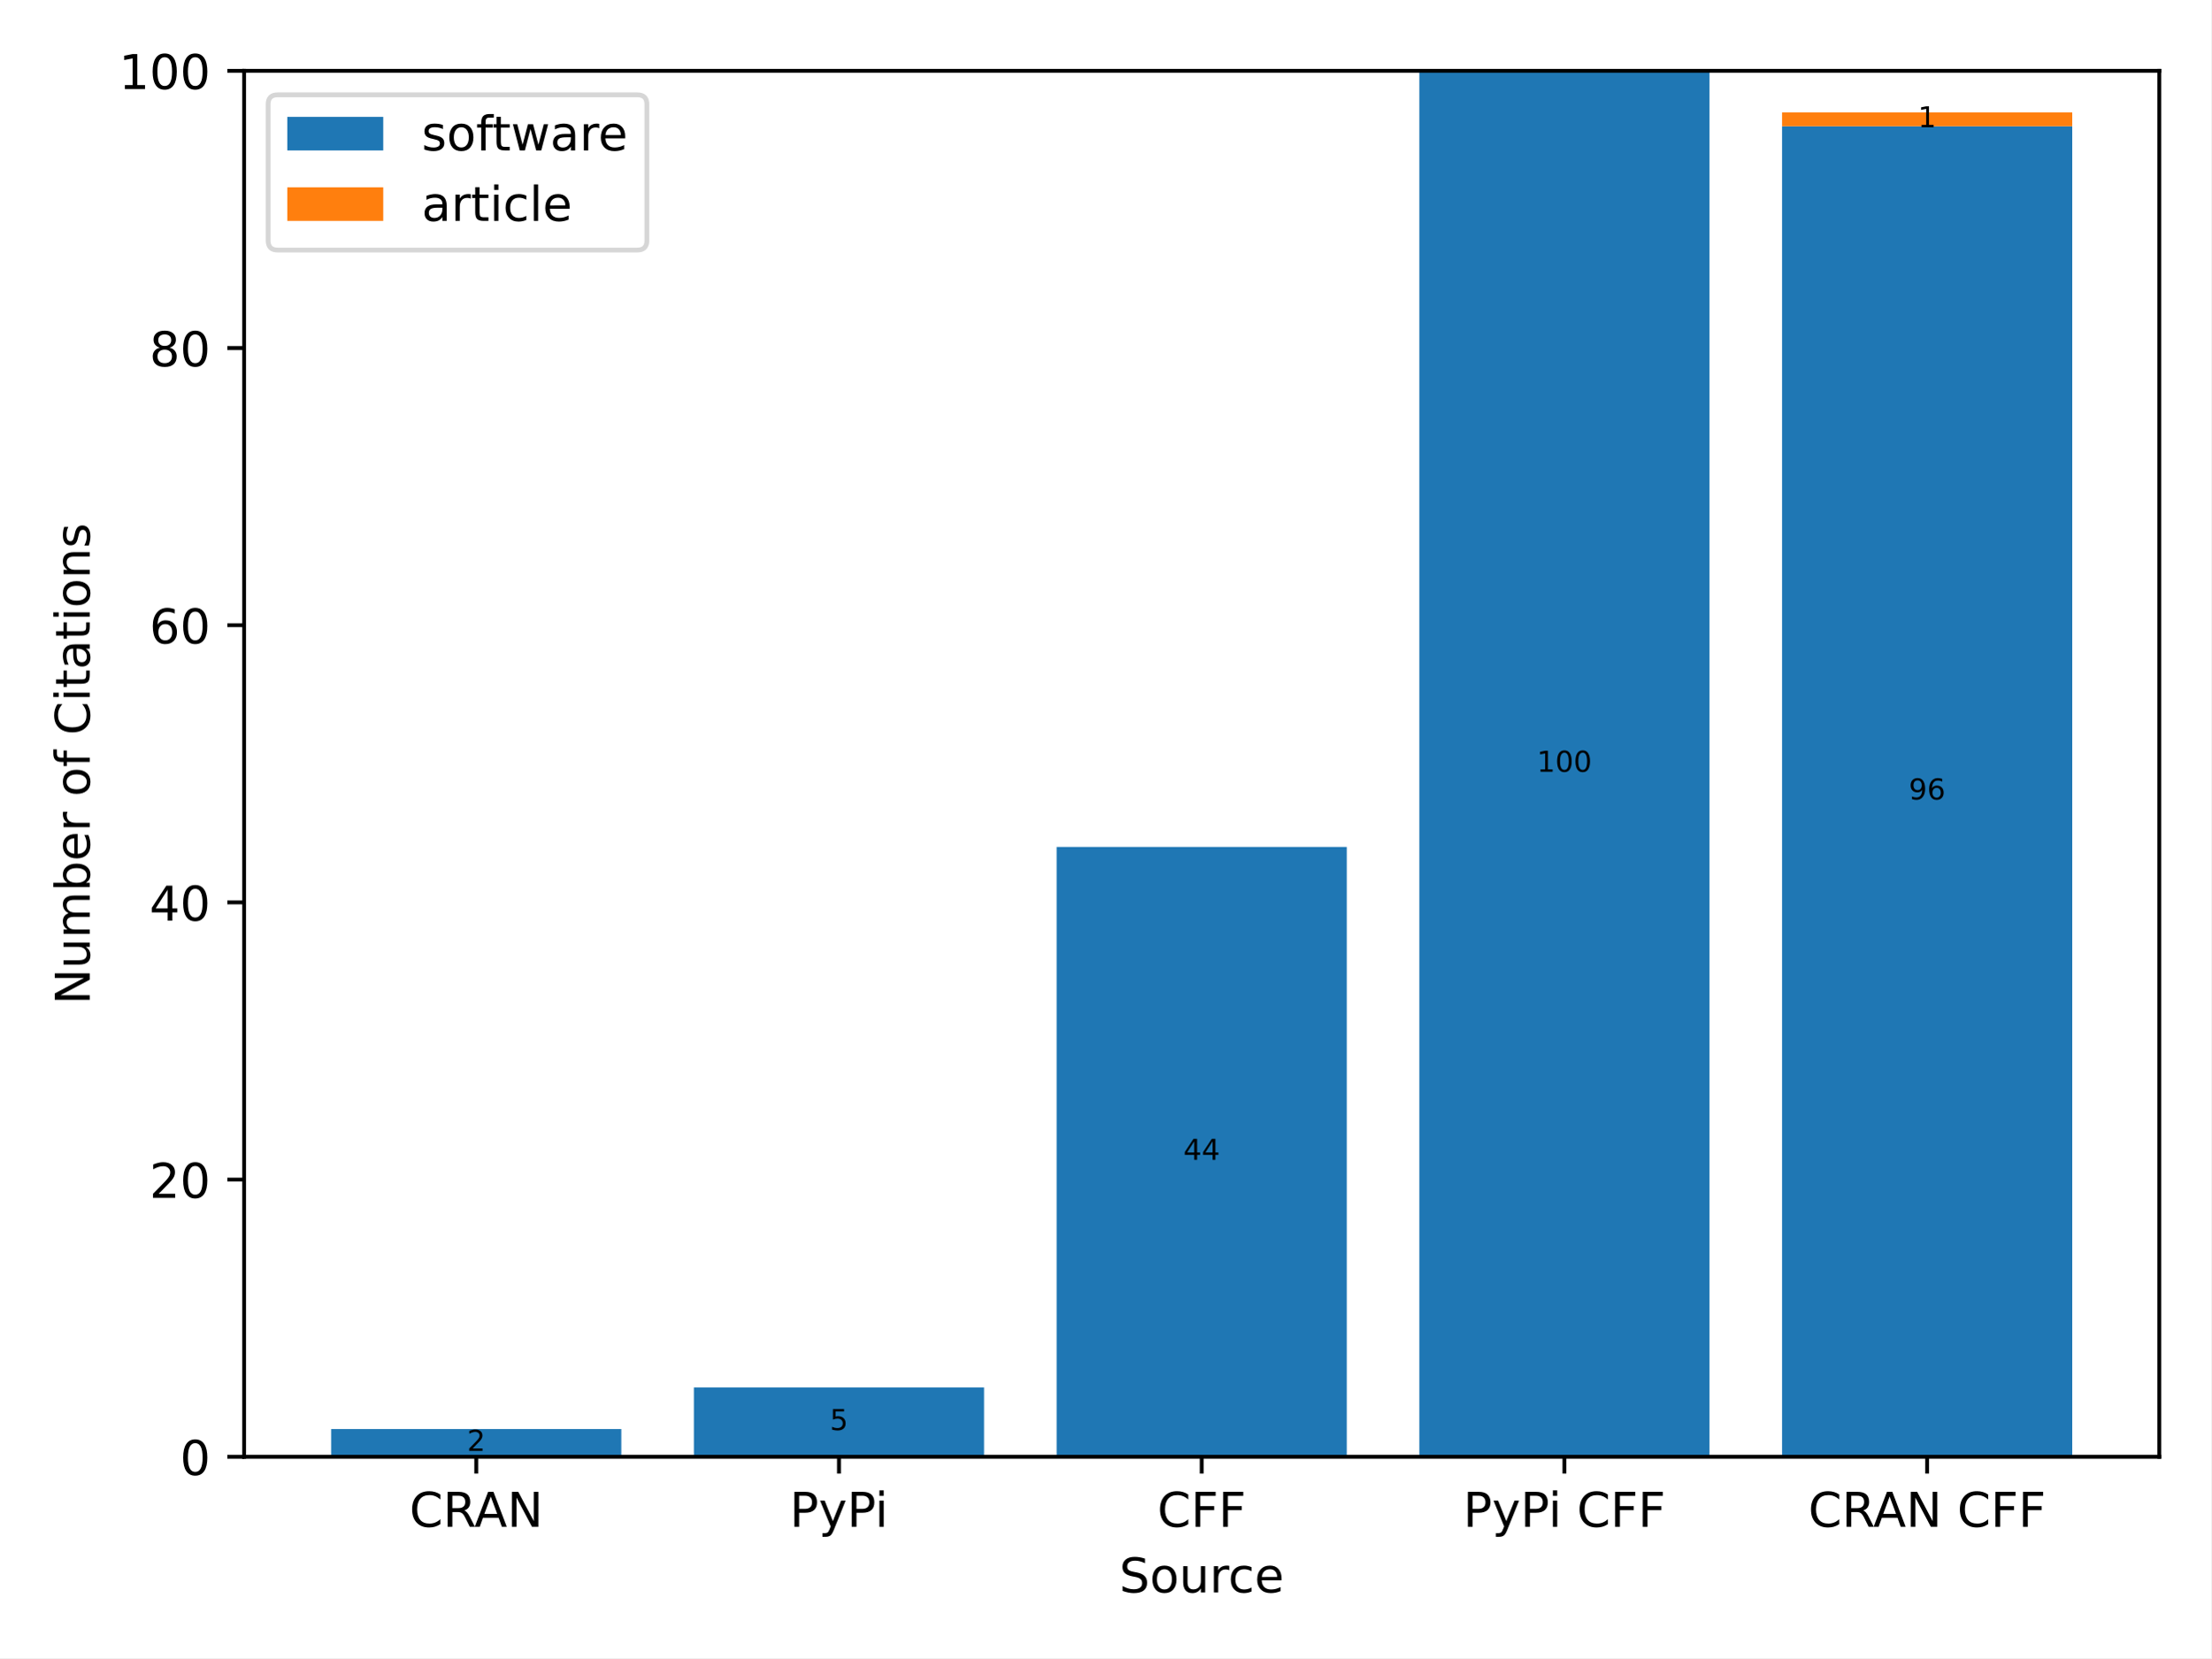
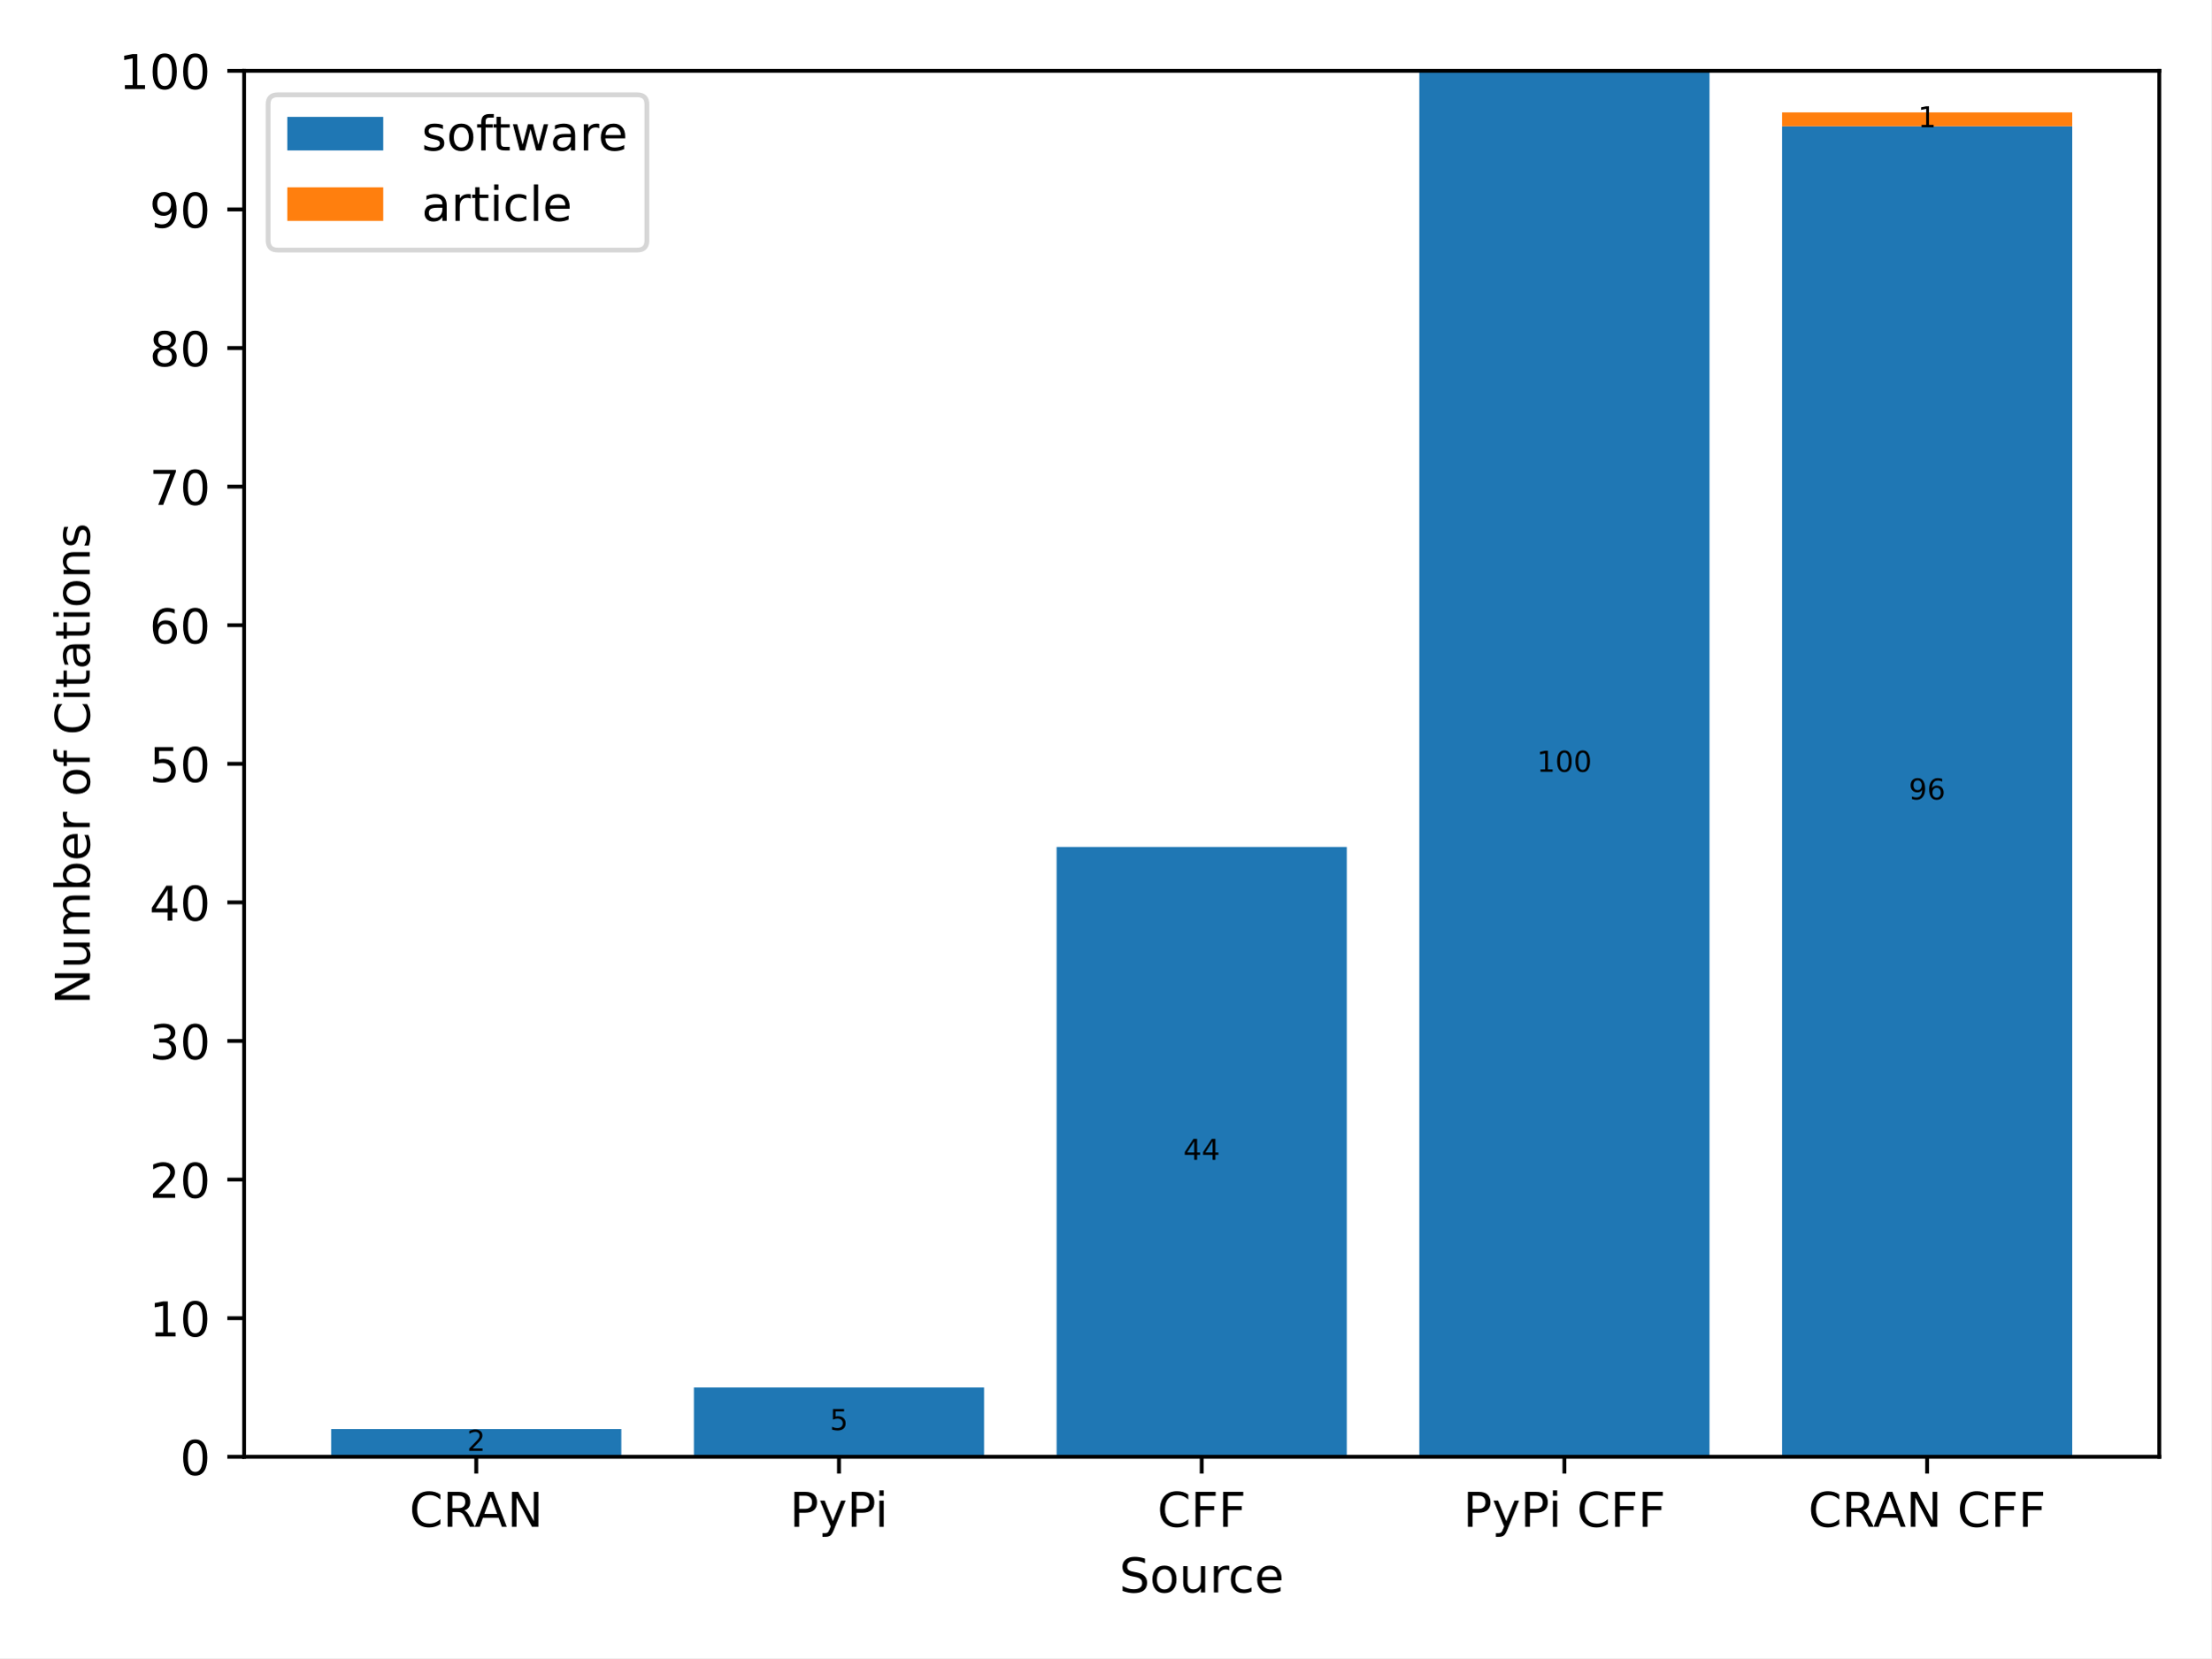
<svg xmlns="http://www.w3.org/2000/svg" xmlns:xlink="http://www.w3.org/1999/xlink" width="460.8pt" height="345.6pt" viewBox="0 0 460.8 345.6" version="1.1">
  <defs>
    <style type="text/css">*{stroke-linejoin: round; stroke-linecap: butt}</style>
  </defs>
  <g id="figure_1">
    <g id="patch_1">
      <path d="M 0 345.6  L 460.8 345.6  L 460.8 0  L 0 0  z " style="fill: #ffffff" />
    </g>
    <g id="axes_1">
      <g id="patch_2">
        <path d="M 50.87 303.64  L 450 303.64  L 450 14.76  L 50.87 14.76  z " style="fill: #ffffff" />
      </g>
      <g id="patch_3">
-         <path d="M 69.012 303.64  L 129.487 303.64  L 129.487 297.862  L 69.012 297.862  z " clip-path="url(#p0b1c6c5212)" style="fill: #1f77b4" />
+         <path d="M 69.012 303.64  L 129.487 303.64  L 129.487 297.862  L 69.012 297.862  z " clip-path="url(#p382e2abc58)" style="fill: #1f77b4" />
      </g>
      <g id="patch_4">
-         <path d="M 144.605 303.64  L 205.079 303.64  L 205.079 289.196  L 144.605 289.196  z " clip-path="url(#p0b1c6c5212)" style="fill: #1f77b4" />
+         <path d="M 144.605 303.64  L 205.079 303.64  L 205.079 289.196  L 144.605 289.196  z " clip-path="url(#p382e2abc58)" style="fill: #1f77b4" />
      </g>
      <g id="patch_5">
-         <path d="M 220.198 303.64  L 280.672 303.64  L 280.672 176.533  L 220.198 176.533  z " clip-path="url(#p0b1c6c5212)" style="fill: #1f77b4" />
+         <path d="M 220.198 303.64  L 280.672 303.64  L 280.672 176.533  L 220.198 176.533  z " clip-path="url(#p382e2abc58)" style="fill: #1f77b4" />
      </g>
      <g id="patch_6">
-         <path d="M 295.791 303.64  L 356.265 303.64  L 356.265 14.76  L 295.791 14.76  z " clip-path="url(#p0b1c6c5212)" style="fill: #1f77b4" />
+         <path d="M 295.791 303.64  L 356.265 303.64  L 356.265 14.76  L 295.791 14.76  z " clip-path="url(#p382e2abc58)" style="fill: #1f77b4" />
      </g>
      <g id="patch_7">
-         <path d="M 371.383 303.64  L 431.858 303.64  L 431.858 26.315  L 371.383 26.315  z " clip-path="url(#p0b1c6c5212)" style="fill: #1f77b4" />
+         <path d="M 371.383 303.64  L 431.858 303.64  L 431.858 26.315  L 371.383 26.315  z " clip-path="url(#p382e2abc58)" style="fill: #1f77b4" />
      </g>
      <g id="patch_8">
-         <path d="M 69.012 297.862  L 129.487 297.862  L 129.487 297.862  L 69.012 297.862  z " clip-path="url(#p0b1c6c5212)" style="fill: #ff7f0e" />
+         <path d="M 69.012 297.862  L 129.487 297.862  L 129.487 297.862  L 69.012 297.862  z " clip-path="url(#p382e2abc58)" style="fill: #ff7f0e" />
      </g>
      <g id="patch_9">
-         <path d="M 144.605 289.196  L 205.079 289.196  L 205.079 289.196  L 144.605 289.196  z " clip-path="url(#p0b1c6c5212)" style="fill: #ff7f0e" />
+         <path d="M 144.605 289.196  L 205.079 289.196  L 205.079 289.196  L 144.605 289.196  z " clip-path="url(#p382e2abc58)" style="fill: #ff7f0e" />
      </g>
      <g id="patch_10">
-         <path d="M 220.198 176.533  L 280.672 176.533  L 280.672 176.533  L 220.198 176.533  z " clip-path="url(#p0b1c6c5212)" style="fill: #ff7f0e" />
+         <path d="M 220.198 176.533  L 280.672 176.533  L 280.672 176.533  L 220.198 176.533  z " clip-path="url(#p382e2abc58)" style="fill: #ff7f0e" />
      </g>
      <g id="patch_11">
-         <path d="M 295.791 14.76  L 356.265 14.76  L 356.265 14.76  L 295.791 14.76  z " clip-path="url(#p0b1c6c5212)" style="fill: #ff7f0e" />
+         <path d="M 295.791 14.76  L 356.265 14.76  L 356.265 14.76  L 295.791 14.76  z " clip-path="url(#p382e2abc58)" style="fill: #ff7f0e" />
      </g>
      <g id="patch_12">
-         <path d="M 371.383 26.315  L 431.858 26.315  L 431.858 23.426  L 371.383 23.426  z " clip-path="url(#p0b1c6c5212)" style="fill: #ff7f0e" />
+         <path d="M 371.383 26.315  L 431.858 26.315  L 431.858 23.426  L 371.383 23.426  z " clip-path="url(#p382e2abc58)" style="fill: #ff7f0e" />
      </g>
      <g id="matplotlib.axis_1">
        <g id="xtick_1">
          <g id="line2d_1">
            <defs>
-               <path id="m67d005f110" d="M 0 0  L 0 3.5  " style="stroke: #000000; stroke-width: 0.8" />
-             </defs>
-             <g>
-               <use xlink:href="#m67d005f110" x="99.249" y="303.64" style="stroke: #000000; stroke-width: 0.8" />
+               <path id="md06aafa3ce" d="M 0 0  L 0 3.5  " style="stroke: #000000; stroke-width: 0.8" />
+             </defs>
+             <g>
+               <use xlink:href="#md06aafa3ce" x="99.249" y="303.64" style="stroke: #000000; stroke-width: 0.8" />
            </g>
          </g>
          <g id="text_1">
            <g transform="translate(85.32283 318.2384) scale(0.1 -0.1)">
              <defs>
                <path id="DejaVuSans-43" d="M 4122 4306  L 4122 3641  Q 3803 3938 3442 4084  Q 3081 4231 2675 4231  Q 1875 4231 1450 3742  Q 1025 3253 1025 2328  Q 1025 1406 1450 917  Q 1875 428 2675 428  Q 3081 428 3442 575  Q 3803 722 4122 1019  L 4122 359  Q 3791 134 3420 21  Q 3050 -91 2638 -91  Q 1578 -91 968 557  Q 359 1206 359 2328  Q 359 3453 968 4101  Q 1578 4750 2638 4750  Q 3056 4750 3426 4639  Q 3797 4528 4122 4306  z " transform="scale(0.015625)" />
                <path id="DejaVuSans-52" d="M 2841 2188  Q 3044 2119 3236 1894  Q 3428 1669 3622 1275  L 4263 0  L 3584 0  L 2988 1197  Q 2756 1666 2539 1819  Q 2322 1972 1947 1972  L 1259 1972  L 1259 0  L 628 0  L 628 4666  L 2053 4666  Q 2853 4666 3247 4331  Q 3641 3997 3641 3322  Q 3641 2881 3436 2590  Q 3231 2300 2841 2188  z M 1259 4147  L 1259 2491  L 2053 2491  Q 2509 2491 2742 2702  Q 2975 2913 2975 3322  Q 2975 3731 2742 3939  Q 2509 4147 2053 4147  L 1259 4147  z " transform="scale(0.015625)" />
                <path id="DejaVuSans-41" d="M 2188 4044  L 1331 1722  L 3047 1722  L 2188 4044  z M 1831 4666  L 2547 4666  L 4325 0  L 3669 0  L 3244 1197  L 1141 1197  L 716 0  L 50 0  L 1831 4666  z " transform="scale(0.015625)" />
                <path id="DejaVuSans-4e" d="M 628 4666  L 1478 4666  L 3547 763  L 3547 4666  L 4159 4666  L 4159 0  L 3309 0  L 1241 3903  L 1241 0  L 628 0  L 628 4666  z " transform="scale(0.015625)" />
              </defs>
              <use xlink:href="#DejaVuSans-43" />
              <use xlink:href="#DejaVuSans-52" x="69.824" />
              <use xlink:href="#DejaVuSans-41" x="135.307" />
              <use xlink:href="#DejaVuSans-4e" x="203.715" />
            </g>
          </g>
        </g>
        <g id="xtick_2">
          <g id="line2d_2">
            <g>
-               <use xlink:href="#m67d005f110" x="174.842" y="303.64" style="stroke: #000000; stroke-width: 0.8" />
+               <use xlink:href="#md06aafa3ce" x="174.842" y="303.64" style="stroke: #000000; stroke-width: 0.8" />
            </g>
          </g>
          <g id="text_2">
            <g transform="translate(164.5766 318.2384) scale(0.1 -0.1)">
              <defs>
                <path id="DejaVuSans-50" d="M 1259 4147  L 1259 2394  L 2053 2394  Q 2494 2394 2734 2622  Q 2975 2850 2975 3272  Q 2975 3691 2734 3919  Q 2494 4147 2053 4147  L 1259 4147  z M 628 4666  L 2053 4666  Q 2838 4666 3239 4311  Q 3641 3956 3641 3272  Q 3641 2581 3239 2228  Q 2838 1875 2053 1875  L 1259 1875  L 1259 0  L 628 0  L 628 4666  z " transform="scale(0.015625)" />
                <path id="DejaVuSans-79" d="M 2059 -325  Q 1816 -950 1584 -1140  Q 1353 -1331 966 -1331  L 506 -1331  L 506 -850  L 844 -850  Q 1081 -850 1212 -737  Q 1344 -625 1503 -206  L 1606 56  L 191 3500  L 800 3500  L 1894 763  L 2988 3500  L 3597 3500  L 2059 -325  z " transform="scale(0.015625)" />
                <path id="DejaVuSans-69" d="M 603 3500  L 1178 3500  L 1178 0  L 603 0  L 603 3500  z M 603 4863  L 1178 4863  L 1178 4134  L 603 4134  L 603 4863  z " transform="scale(0.015625)" />
              </defs>
              <use xlink:href="#DejaVuSans-50" />
              <use xlink:href="#DejaVuSans-79" x="60.303" />
              <use xlink:href="#DejaVuSans-50" x="119.482" />
              <use xlink:href="#DejaVuSans-69" x="177.535" />
            </g>
          </g>
        </g>
        <g id="xtick_3">
          <g id="line2d_3">
            <g>
-               <use xlink:href="#m67d005f110" x="250.435" y="303.64" style="stroke: #000000; stroke-width: 0.8" />
+               <use xlink:href="#md06aafa3ce" x="250.435" y="303.64" style="stroke: #000000; stroke-width: 0.8" />
            </g>
          </g>
          <g id="text_3">
            <g transform="translate(241.192 318.2384) scale(0.1 -0.1)">
              <defs>
                <path id="DejaVuSans-46" d="M 628 4666  L 3309 4666  L 3309 4134  L 1259 4134  L 1259 2759  L 3109 2759  L 3109 2228  L 1259 2228  L 1259 0  L 628 0  L 628 4666  z " transform="scale(0.015625)" />
              </defs>
              <use xlink:href="#DejaVuSans-43" />
              <use xlink:href="#DejaVuSans-46" x="69.824" />
              <use xlink:href="#DejaVuSans-46" x="127.344" />
            </g>
          </g>
        </g>
        <g id="xtick_4">
          <g id="line2d_4">
            <g>
-               <use xlink:href="#m67d005f110" x="326.028" y="303.64" style="stroke: #000000; stroke-width: 0.8" />
+               <use xlink:href="#md06aafa3ce" x="326.028" y="303.64" style="stroke: #000000; stroke-width: 0.8" />
            </g>
          </g>
          <g id="text_4">
            <g transform="translate(304.9301 318.2384) scale(0.1 -0.1)">
              <defs>
                <path id="DejaVuSans-20" transform="scale(0.015625)" />
              </defs>
              <use xlink:href="#DejaVuSans-50" />
              <use xlink:href="#DejaVuSans-79" x="60.303" />
              <use xlink:href="#DejaVuSans-50" x="119.482" />
              <use xlink:href="#DejaVuSans-69" x="177.535" />
              <use xlink:href="#DejaVuSans-20" x="205.318" />
              <use xlink:href="#DejaVuSans-43" x="237.105" />
              <use xlink:href="#DejaVuSans-46" x="306.93" />
              <use xlink:href="#DejaVuSans-46" x="364.449" />
            </g>
          </g>
        </g>
        <g id="xtick_5">
          <g id="line2d_5">
            <g>
-               <use xlink:href="#m67d005f110" x="401.621" y="303.64" style="stroke: #000000; stroke-width: 0.8" />
+               <use xlink:href="#md06aafa3ce" x="401.621" y="303.64" style="stroke: #000000; stroke-width: 0.8" />
            </g>
          </g>
          <g id="text_5">
            <g transform="translate(376.862 318.2384) scale(0.1 -0.1)">
              <use xlink:href="#DejaVuSans-43" />
              <use xlink:href="#DejaVuSans-52" x="69.824" />
              <use xlink:href="#DejaVuSans-41" x="135.307" />
              <use xlink:href="#DejaVuSans-4e" x="203.715" />
              <use xlink:href="#DejaVuSans-20" x="278.52" />
              <use xlink:href="#DejaVuSans-43" x="310.307" />
              <use xlink:href="#DejaVuSans-46" x="380.131" />
              <use xlink:href="#DejaVuSans-46" x="437.65" />
            </g>
          </g>
        </g>
        <g id="text_6">
          <g transform="translate(233.2639 331.9166) scale(0.1 -0.1)">
            <defs>
              <path id="DejaVuSans-53" d="M 3425 4513  L 3425 3897  Q 3066 4069 2747 4153  Q 2428 4238 2131 4238  Q 1616 4238 1336 4038  Q 1056 3838 1056 3469  Q 1056 3159 1242 3001  Q 1428 2844 1947 2747  L 2328 2669  Q 3034 2534 3370 2195  Q 3706 1856 3706 1288  Q 3706 609 3251 259  Q 2797 -91 1919 -91  Q 1588 -91 1214 -16  Q 841 59 441 206  L 441 856  Q 825 641 1194 531  Q 1563 422 1919 422  Q 2459 422 2753 634  Q 3047 847 3047 1241  Q 3047 1584 2836 1778  Q 2625 1972 2144 2069  L 1759 2144  Q 1053 2284 737 2584  Q 422 2884 422 3419  Q 422 4038 858 4394  Q 1294 4750 2059 4750  Q 2388 4750 2728 4690  Q 3069 4631 3425 4513  z " transform="scale(0.015625)" />
              <path id="DejaVuSans-6f" d="M 1959 3097  Q 1497 3097 1228 2736  Q 959 2375 959 1747  Q 959 1119 1226 758  Q 1494 397 1959 397  Q 2419 397 2687 759  Q 2956 1122 2956 1747  Q 2956 2369 2687 2733  Q 2419 3097 1959 3097  z M 1959 3584  Q 2709 3584 3137 3096  Q 3566 2609 3566 1747  Q 3566 888 3137 398  Q 2709 -91 1959 -91  Q 1206 -91 779 398  Q 353 888 353 1747  Q 353 2609 779 3096  Q 1206 3584 1959 3584  z " transform="scale(0.015625)" />
              <path id="DejaVuSans-75" d="M 544 1381  L 544 3500  L 1119 3500  L 1119 1403  Q 1119 906 1312 657  Q 1506 409 1894 409  Q 2359 409 2629 706  Q 2900 1003 2900 1516  L 2900 3500  L 3475 3500  L 3475 0  L 2900 0  L 2900 538  Q 2691 219 2414 64  Q 2138 -91 1772 -91  Q 1169 -91 856 284  Q 544 659 544 1381  z M 1991 3584  L 1991 3584  z " transform="scale(0.015625)" />
              <path id="DejaVuSans-72" d="M 2631 2963  Q 2534 3019 2420 3045  Q 2306 3072 2169 3072  Q 1681 3072 1420 2755  Q 1159 2438 1159 1844  L 1159 0  L 581 0  L 581 3500  L 1159 3500  L 1159 2956  Q 1341 3275 1631 3429  Q 1922 3584 2338 3584  Q 2397 3584 2469 3576  Q 2541 3569 2628 3553  L 2631 2963  z " transform="scale(0.015625)" />
              <path id="DejaVuSans-63" d="M 3122 3366  L 3122 2828  Q 2878 2963 2633 3030  Q 2388 3097 2138 3097  Q 1578 3097 1268 2742  Q 959 2388 959 1747  Q 959 1106 1268 751  Q 1578 397 2138 397  Q 2388 397 2633 464  Q 2878 531 3122 666  L 3122 134  Q 2881 22 2623 -34  Q 2366 -91 2075 -91  Q 1284 -91 818 406  Q 353 903 353 1747  Q 353 2603 823 3093  Q 1294 3584 2113 3584  Q 2378 3584 2631 3529  Q 2884 3475 3122 3366  z " transform="scale(0.015625)" />
              <path id="DejaVuSans-65" d="M 3597 1894  L 3597 1613  L 953 1613  Q 991 1019 1311 708  Q 1631 397 2203 397  Q 2534 397 2845 478  Q 3156 559 3463 722  L 3463 178  Q 3153 47 2828 -22  Q 2503 -91 2169 -91  Q 1331 -91 842 396  Q 353 884 353 1716  Q 353 2575 817 3079  Q 1281 3584 2069 3584  Q 2775 3584 3186 3129  Q 3597 2675 3597 1894  z M 3022 2063  Q 3016 2534 2758 2815  Q 2500 3097 2075 3097  Q 1594 3097 1305 2825  Q 1016 2553 972 2059  L 3022 2063  z " transform="scale(0.015625)" />
            </defs>
            <use xlink:href="#DejaVuSans-53" />
            <use xlink:href="#DejaVuSans-6f" x="63.477" />
            <use xlink:href="#DejaVuSans-75" x="124.658" />
            <use xlink:href="#DejaVuSans-72" x="188.037" />
            <use xlink:href="#DejaVuSans-63" x="226.9" />
            <use xlink:href="#DejaVuSans-65" x="281.881" />
          </g>
        </g>
      </g>
      <g id="matplotlib.axis_2">
        <g id="ytick_1">
          <g id="line2d_6">
            <defs>
-               <path id="m04c12a4b68" d="M 0 0  L -3.5 0  " style="stroke: #000000; stroke-width: 0.8" />
-             </defs>
-             <g>
-               <use xlink:href="#m04c12a4b68" x="50.87" y="303.64" style="stroke: #000000; stroke-width: 0.8" />
+               <path id="mdfe2a71a81" d="M 0 0  L -3.5 0  " style="stroke: #000000; stroke-width: 0.8" />
+             </defs>
+             <g>
+               <use xlink:href="#mdfe2a71a81" x="50.87" y="303.64" style="stroke: #000000; stroke-width: 0.8" />
            </g>
          </g>
          <g id="text_7">
            <g transform="translate(37.5075 307.4392) scale(0.1 -0.1)">
              <defs>
                <path id="DejaVuSans-30" d="M 2034 4250  Q 1547 4250 1301 3770  Q 1056 3291 1056 2328  Q 1056 1369 1301 889  Q 1547 409 2034 409  Q 2525 409 2770 889  Q 3016 1369 3016 2328  Q 3016 3291 2770 3770  Q 2525 4250 2034 4250  z M 2034 4750  Q 2819 4750 3233 4129  Q 3647 3509 3647 2328  Q 3647 1150 3233 529  Q 2819 -91 2034 -91  Q 1250 -91 836 529  Q 422 1150 422 2328  Q 422 3509 836 4129  Q 1250 4750 2034 4750  z " transform="scale(0.015625)" />
              </defs>
              <use xlink:href="#DejaVuSans-30" />
            </g>
          </g>
        </g>
        <g id="ytick_2">
          <g id="line2d_7">
            <g>
-               <use xlink:href="#m04c12a4b68" x="50.87" y="245.864" style="stroke: #000000; stroke-width: 0.8" />
+               <use xlink:href="#mdfe2a71a81" x="50.87" y="274.752" style="stroke: #000000; stroke-width: 0.8" />
            </g>
          </g>
          <g id="text_8">
-             <g transform="translate(31.145 249.6632) scale(0.1 -0.1)">
-               <defs>
-                 <path id="DejaVuSans-32" d="M 1228 531  L 3431 531  L 3431 0  L 469 0  L 469 531  Q 828 903 1448 1529  Q 2069 2156 2228 2338  Q 2531 2678 2651 2914  Q 2772 3150 2772 3378  Q 2772 3750 2511 3984  Q 2250 4219 1831 4219  Q 1534 4219 1204 4116  Q 875 4013 500 3803  L 500 4441  Q 881 4594 1212 4672  Q 1544 4750 1819 4750  Q 2544 4750 2975 4387  Q 3406 4025 3406 3419  Q 3406 3131 3298 2873  Q 3191 2616 2906 2266  Q 2828 2175 2409 1742  Q 1991 1309 1228 531  z " transform="scale(0.015625)" />
-               </defs>
-               <use xlink:href="#DejaVuSans-32" />
+             <g transform="translate(31.145 278.5512) scale(0.1 -0.1)">
+               <defs>
+                 <path id="DejaVuSans-31" d="M 794 531  L 1825 531  L 1825 4091  L 703 3866  L 703 4441  L 1819 4666  L 2450 4666  L 2450 531  L 3481 531  L 3481 0  L 794 0  L 794 531  z " transform="scale(0.015625)" />
+               </defs>
+               <use xlink:href="#DejaVuSans-31" />
              <use xlink:href="#DejaVuSans-30" x="63.623" />
            </g>
          </g>
        </g>
        <g id="ytick_3">
          <g id="line2d_8">
            <g>
-               <use xlink:href="#m04c12a4b68" x="50.87" y="188.088" style="stroke: #000000; stroke-width: 0.8" />
+               <use xlink:href="#mdfe2a71a81" x="50.87" y="245.864" style="stroke: #000000; stroke-width: 0.8" />
            </g>
          </g>
          <g id="text_9">
-             <g transform="translate(31.145 191.8872) scale(0.1 -0.1)">
-               <defs>
-                 <path id="DejaVuSans-34" d="M 2419 4116  L 825 1625  L 2419 1625  L 2419 4116  z M 2253 4666  L 3047 4666  L 3047 1625  L 3713 1625  L 3713 1100  L 3047 1100  L 3047 0  L 2419 0  L 2419 1100  L 313 1100  L 313 1709  L 2253 4666  z " transform="scale(0.015625)" />
-               </defs>
-               <use xlink:href="#DejaVuSans-34" />
+             <g transform="translate(31.145 249.6632) scale(0.1 -0.1)">
+               <defs>
+                 <path id="DejaVuSans-32" d="M 1228 531  L 3431 531  L 3431 0  L 469 0  L 469 531  Q 828 903 1448 1529  Q 2069 2156 2228 2338  Q 2531 2678 2651 2914  Q 2772 3150 2772 3378  Q 2772 3750 2511 3984  Q 2250 4219 1831 4219  Q 1534 4219 1204 4116  Q 875 4013 500 3803  L 500 4441  Q 881 4594 1212 4672  Q 1544 4750 1819 4750  Q 2544 4750 2975 4387  Q 3406 4025 3406 3419  Q 3406 3131 3298 2873  Q 3191 2616 2906 2266  Q 2828 2175 2409 1742  Q 1991 1309 1228 531  z " transform="scale(0.015625)" />
+               </defs>
+               <use xlink:href="#DejaVuSans-32" />
              <use xlink:href="#DejaVuSans-30" x="63.623" />
            </g>
          </g>
        </g>
        <g id="ytick_4">
          <g id="line2d_9">
            <g>
-               <use xlink:href="#m04c12a4b68" x="50.87" y="130.312" style="stroke: #000000; stroke-width: 0.8" />
+               <use xlink:href="#mdfe2a71a81" x="50.87" y="216.976" style="stroke: #000000; stroke-width: 0.8" />
            </g>
          </g>
          <g id="text_10">
-             <g transform="translate(31.145 134.1112) scale(0.1 -0.1)">
-               <defs>
-                 <path id="DejaVuSans-36" d="M 2113 2584  Q 1688 2584 1439 2293  Q 1191 2003 1191 1497  Q 1191 994 1439 701  Q 1688 409 2113 409  Q 2538 409 2786 701  Q 3034 994 3034 1497  Q 3034 2003 2786 2293  Q 2538 2584 2113 2584  z M 3366 4563  L 3366 3988  Q 3128 4100 2886 4159  Q 2644 4219 2406 4219  Q 1781 4219 1451 3797  Q 1122 3375 1075 2522  Q 1259 2794 1537 2939  Q 1816 3084 2150 3084  Q 2853 3084 3261 2657  Q 3669 2231 3669 1497  Q 3669 778 3244 343  Q 2819 -91 2113 -91  Q 1303 -91 875 529  Q 447 1150 447 2328  Q 447 3434 972 4092  Q 1497 4750 2381 4750  Q 2619 4750 2861 4703  Q 3103 4656 3366 4563  z " transform="scale(0.015625)" />
-               </defs>
-               <use xlink:href="#DejaVuSans-36" />
+             <g transform="translate(31.145 220.7752) scale(0.1 -0.1)">
+               <defs>
+                 <path id="DejaVuSans-33" d="M 2597 2516  Q 3050 2419 3304 2112  Q 3559 1806 3559 1356  Q 3559 666 3084 287  Q 2609 -91 1734 -91  Q 1441 -91 1130 -33  Q 819 25 488 141  L 488 750  Q 750 597 1062 519  Q 1375 441 1716 441  Q 2309 441 2620 675  Q 2931 909 2931 1356  Q 2931 1769 2642 2001  Q 2353 2234 1838 2234  L 1294 2234  L 1294 2753  L 1863 2753  Q 2328 2753 2575 2939  Q 2822 3125 2822 3475  Q 2822 3834 2567 4026  Q 2313 4219 1838 4219  Q 1578 4219 1281 4162  Q 984 4106 628 3988  L 628 4550  Q 988 4650 1302 4700  Q 1616 4750 1894 4750  Q 2613 4750 3031 4423  Q 3450 4097 3450 3541  Q 3450 3153 3228 2886  Q 3006 2619 2597 2516  z " transform="scale(0.015625)" />
+               </defs>
+               <use xlink:href="#DejaVuSans-33" />
              <use xlink:href="#DejaVuSans-30" x="63.623" />
            </g>
          </g>
        </g>
        <g id="ytick_5">
          <g id="line2d_10">
            <g>
-               <use xlink:href="#m04c12a4b68" x="50.87" y="72.536" style="stroke: #000000; stroke-width: 0.8" />
+               <use xlink:href="#mdfe2a71a81" x="50.87" y="188.088" style="stroke: #000000; stroke-width: 0.8" />
            </g>
          </g>
          <g id="text_11">
-             <g transform="translate(31.145 76.33522) scale(0.1 -0.1)">
-               <defs>
-                 <path id="DejaVuSans-38" d="M 2034 2216  Q 1584 2216 1326 1975  Q 1069 1734 1069 1313  Q 1069 891 1326 650  Q 1584 409 2034 409  Q 2484 409 2743 651  Q 3003 894 3003 1313  Q 3003 1734 2745 1975  Q 2488 2216 2034 2216  z M 1403 2484  Q 997 2584 770 2862  Q 544 3141 544 3541  Q 544 4100 942 4425  Q 1341 4750 2034 4750  Q 2731 4750 3128 4425  Q 3525 4100 3525 3541  Q 3525 3141 3298 2862  Q 3072 2584 2669 2484  Q 3125 2378 3379 2068  Q 3634 1759 3634 1313  Q 3634 634 3220 271  Q 2806 -91 2034 -91  Q 1263 -91 848 271  Q 434 634 434 1313  Q 434 1759 690 2068  Q 947 2378 1403 2484  z M 1172 3481  Q 1172 3119 1398 2916  Q 1625 2713 2034 2713  Q 2441 2713 2670 2916  Q 2900 3119 2900 3481  Q 2900 3844 2670 4047  Q 2441 4250 2034 4250  Q 1625 4250 1398 4047  Q 1172 3844 1172 3481  z " transform="scale(0.015625)" />
-               </defs>
-               <use xlink:href="#DejaVuSans-38" />
+             <g transform="translate(31.145 191.8872) scale(0.1 -0.1)">
+               <defs>
+                 <path id="DejaVuSans-34" d="M 2419 4116  L 825 1625  L 2419 1625  L 2419 4116  z M 2253 4666  L 3047 4666  L 3047 1625  L 3713 1625  L 3713 1100  L 3047 1100  L 3047 0  L 2419 0  L 2419 1100  L 313 1100  L 313 1709  L 2253 4666  z " transform="scale(0.015625)" />
+               </defs>
+               <use xlink:href="#DejaVuSans-34" />
              <use xlink:href="#DejaVuSans-30" x="63.623" />
            </g>
          </g>
        </g>
        <g id="ytick_6">
          <g id="line2d_11">
            <g>
-               <use xlink:href="#m04c12a4b68" x="50.87" y="14.76" style="stroke: #000000; stroke-width: 0.8" />
+               <use xlink:href="#mdfe2a71a81" x="50.87" y="159.2" style="stroke: #000000; stroke-width: 0.8" />
            </g>
          </g>
          <g id="text_12">
+             <g transform="translate(31.145 162.9992) scale(0.1 -0.1)">
+               <defs>
+                 <path id="DejaVuSans-35" d="M 691 4666  L 3169 4666  L 3169 4134  L 1269 4134  L 1269 2991  Q 1406 3038 1543 3061  Q 1681 3084 1819 3084  Q 2600 3084 3056 2656  Q 3513 2228 3513 1497  Q 3513 744 3044 326  Q 2575 -91 1722 -91  Q 1428 -91 1123 -41  Q 819 9 494 109  L 494 744  Q 775 591 1075 516  Q 1375 441 1709 441  Q 2250 441 2565 725  Q 2881 1009 2881 1497  Q 2881 1984 2565 2268  Q 2250 2553 1709 2553  Q 1456 2553 1204 2497  Q 953 2441 691 2322  L 691 4666  z " transform="scale(0.015625)" />
+               </defs>
+               <use xlink:href="#DejaVuSans-35" />
+               <use xlink:href="#DejaVuSans-30" x="63.623" />
+             </g>
+           </g>
+         </g>
+         <g id="ytick_7">
+           <g id="line2d_12">
+             <g>
+               <use xlink:href="#mdfe2a71a81" x="50.87" y="130.312" style="stroke: #000000; stroke-width: 0.8" />
+             </g>
+           </g>
+           <g id="text_13">
+             <g transform="translate(31.145 134.1112) scale(0.1 -0.1)">
+               <defs>
+                 <path id="DejaVuSans-36" d="M 2113 2584  Q 1688 2584 1439 2293  Q 1191 2003 1191 1497  Q 1191 994 1439 701  Q 1688 409 2113 409  Q 2538 409 2786 701  Q 3034 994 3034 1497  Q 3034 2003 2786 2293  Q 2538 2584 2113 2584  z M 3366 4563  L 3366 3988  Q 3128 4100 2886 4159  Q 2644 4219 2406 4219  Q 1781 4219 1451 3797  Q 1122 3375 1075 2522  Q 1259 2794 1537 2939  Q 1816 3084 2150 3084  Q 2853 3084 3261 2657  Q 3669 2231 3669 1497  Q 3669 778 3244 343  Q 2819 -91 2113 -91  Q 1303 -91 875 529  Q 447 1150 447 2328  Q 447 3434 972 4092  Q 1497 4750 2381 4750  Q 2619 4750 2861 4703  Q 3103 4656 3366 4563  z " transform="scale(0.015625)" />
+               </defs>
+               <use xlink:href="#DejaVuSans-36" />
+               <use xlink:href="#DejaVuSans-30" x="63.623" />
+             </g>
+           </g>
+         </g>
+         <g id="ytick_8">
+           <g id="line2d_13">
+             <g>
+               <use xlink:href="#mdfe2a71a81" x="50.87" y="101.424" style="stroke: #000000; stroke-width: 0.8" />
+             </g>
+           </g>
+           <g id="text_14">
+             <g transform="translate(31.145 105.2232) scale(0.1 -0.1)">
+               <defs>
+                 <path id="DejaVuSans-37" d="M 525 4666  L 3525 4666  L 3525 4397  L 1831 0  L 1172 0  L 2766 4134  L 525 4134  L 525 4666  z " transform="scale(0.015625)" />
+               </defs>
+               <use xlink:href="#DejaVuSans-37" />
+               <use xlink:href="#DejaVuSans-30" x="63.623" />
+             </g>
+           </g>
+         </g>
+         <g id="ytick_9">
+           <g id="line2d_14">
+             <g>
+               <use xlink:href="#mdfe2a71a81" x="50.87" y="72.536" style="stroke: #000000; stroke-width: 0.8" />
+             </g>
+           </g>
+           <g id="text_15">
+             <g transform="translate(31.145 76.33522) scale(0.1 -0.1)">
+               <defs>
+                 <path id="DejaVuSans-38" d="M 2034 2216  Q 1584 2216 1326 1975  Q 1069 1734 1069 1313  Q 1069 891 1326 650  Q 1584 409 2034 409  Q 2484 409 2743 651  Q 3003 894 3003 1313  Q 3003 1734 2745 1975  Q 2488 2216 2034 2216  z M 1403 2484  Q 997 2584 770 2862  Q 544 3141 544 3541  Q 544 4100 942 4425  Q 1341 4750 2034 4750  Q 2731 4750 3128 4425  Q 3525 4100 3525 3541  Q 3525 3141 3298 2862  Q 3072 2584 2669 2484  Q 3125 2378 3379 2068  Q 3634 1759 3634 1313  Q 3634 634 3220 271  Q 2806 -91 2034 -91  Q 1263 -91 848 271  Q 434 634 434 1313  Q 434 1759 690 2068  Q 947 2378 1403 2484  z M 1172 3481  Q 1172 3119 1398 2916  Q 1625 2713 2034 2713  Q 2441 2713 2670 2916  Q 2900 3119 2900 3481  Q 2900 3844 2670 4047  Q 2441 4250 2034 4250  Q 1625 4250 1398 4047  Q 1172 3844 1172 3481  z " transform="scale(0.015625)" />
+               </defs>
+               <use xlink:href="#DejaVuSans-38" />
+               <use xlink:href="#DejaVuSans-30" x="63.623" />
+             </g>
+           </g>
+         </g>
+         <g id="ytick_10">
+           <g id="line2d_15">
+             <g>
+               <use xlink:href="#mdfe2a71a81" x="50.87" y="43.648" style="stroke: #000000; stroke-width: 0.8" />
+             </g>
+           </g>
+           <g id="text_16">
+             <g transform="translate(31.145 47.44722) scale(0.1 -0.1)">
+               <defs>
+                 <path id="DejaVuSans-39" d="M 703 97  L 703 672  Q 941 559 1184 500  Q 1428 441 1663 441  Q 2288 441 2617 861  Q 2947 1281 2994 2138  Q 2813 1869 2534 1725  Q 2256 1581 1919 1581  Q 1219 1581 811 2004  Q 403 2428 403 3163  Q 403 3881 828 4315  Q 1253 4750 1959 4750  Q 2769 4750 3195 4129  Q 3622 3509 3622 2328  Q 3622 1225 3098 567  Q 2575 -91 1691 -91  Q 1453 -91 1209 -44  Q 966 3 703 97  z M 1959 2075  Q 2384 2075 2632 2365  Q 2881 2656 2881 3163  Q 2881 3666 2632 3958  Q 2384 4250 1959 4250  Q 1534 4250 1286 3958  Q 1038 3666 1038 3163  Q 1038 2656 1286 2365  Q 1534 2075 1959 2075  z " transform="scale(0.015625)" />
+               </defs>
+               <use xlink:href="#DejaVuSans-39" />
+               <use xlink:href="#DejaVuSans-30" x="63.623" />
+             </g>
+           </g>
+         </g>
+         <g id="ytick_11">
+           <g id="line2d_16">
+             <g>
+               <use xlink:href="#mdfe2a71a81" x="50.87" y="14.76" style="stroke: #000000; stroke-width: 0.8" />
+             </g>
+           </g>
+           <g id="text_17">
            <g transform="translate(24.7825 18.55922) scale(0.1 -0.1)">
-               <defs>
-                 <path id="DejaVuSans-31" d="M 794 531  L 1825 531  L 1825 4091  L 703 3866  L 703 4441  L 1819 4666  L 2450 4666  L 2450 531  L 3481 531  L 3481 0  L 794 0  L 794 531  z " transform="scale(0.015625)" />
-               </defs>
              <use xlink:href="#DejaVuSans-31" />
              <use xlink:href="#DejaVuSans-30" x="63.623" />
              <use xlink:href="#DejaVuSans-30" x="127.246" />
            </g>
          </g>
        </g>
-         <g id="text_13">
+         <g id="text_18">
          <g transform="translate(18.70281 209.3703) rotate(-90) scale(0.1 -0.1)">
            <defs>
              <path id="DejaVuSans-6d" d="M 3328 2828  Q 3544 3216 3844 3400  Q 4144 3584 4550 3584  Q 5097 3584 5394 3201  Q 5691 2819 5691 2113  L 5691 0  L 5113 0  L 5113 2094  Q 5113 2597 4934 2840  Q 4756 3084 4391 3084  Q 3944 3084 3684 2787  Q 3425 2491 3425 1978  L 3425 0  L 2847 0  L 2847 2094  Q 2847 2600 2669 2842  Q 2491 3084 2119 3084  Q 1678 3084 1418 2786  Q 1159 2488 1159 1978  L 1159 0  L 581 0  L 581 3500  L 1159 3500  L 1159 2956  Q 1356 3278 1631 3431  Q 1906 3584 2284 3584  Q 2666 3584 2933 3390  Q 3200 3197 3328 2828  z " transform="scale(0.015625)" />
              <path id="DejaVuSans-62" d="M 3116 1747  Q 3116 2381 2855 2742  Q 2594 3103 2138 3103  Q 1681 3103 1420 2742  Q 1159 2381 1159 1747  Q 1159 1113 1420 752  Q 1681 391 2138 391  Q 2594 391 2855 752  Q 3116 1113 3116 1747  z M 1159 2969  Q 1341 3281 1617 3432  Q 1894 3584 2278 3584  Q 2916 3584 3314 3078  Q 3713 2572 3713 1747  Q 3713 922 3314 415  Q 2916 -91 2278 -91  Q 1894 -91 1617 61  Q 1341 213 1159 525  L 1159 0  L 581 0  L 581 4863  L 1159 4863  L 1159 2969  z " transform="scale(0.015625)" />
              <path id="DejaVuSans-66" d="M 2375 4863  L 2375 4384  L 1825 4384  Q 1516 4384 1395 4259  Q 1275 4134 1275 3809  L 1275 3500  L 2222 3500  L 2222 3053  L 1275 3053  L 1275 0  L 697 0  L 697 3053  L 147 3053  L 147 3500  L 697 3500  L 697 3744  Q 697 4328 969 4595  Q 1241 4863 1831 4863  L 2375 4863  z " transform="scale(0.015625)" />
              <path id="DejaVuSans-74" d="M 1172 4494  L 1172 3500  L 2356 3500  L 2356 3053  L 1172 3053  L 1172 1153  Q 1172 725 1289 603  Q 1406 481 1766 481  L 2356 481  L 2356 0  L 1766 0  Q 1100 0 847 248  Q 594 497 594 1153  L 594 3053  L 172 3053  L 172 3500  L 594 3500  L 594 4494  L 1172 4494  z " transform="scale(0.015625)" />
              <path id="DejaVuSans-61" d="M 2194 1759  Q 1497 1759 1228 1600  Q 959 1441 959 1056  Q 959 750 1161 570  Q 1363 391 1709 391  Q 2188 391 2477 730  Q 2766 1069 2766 1631  L 2766 1759  L 2194 1759  z M 3341 1997  L 3341 0  L 2766 0  L 2766 531  Q 2569 213 2275 61  Q 1981 -91 1556 -91  Q 1019 -91 701 211  Q 384 513 384 1019  Q 384 1609 779 1909  Q 1175 2209 1959 2209  L 2766 2209  L 2766 2266  Q 2766 2663 2505 2880  Q 2244 3097 1772 3097  Q 1472 3097 1187 3025  Q 903 2953 641 2809  L 641 3341  Q 956 3463 1253 3523  Q 1550 3584 1831 3584  Q 2591 3584 2966 3190  Q 3341 2797 3341 1997  z " transform="scale(0.015625)" />
              <path id="DejaVuSans-6e" d="M 3513 2113  L 3513 0  L 2938 0  L 2938 2094  Q 2938 2591 2744 2837  Q 2550 3084 2163 3084  Q 1697 3084 1428 2787  Q 1159 2491 1159 1978  L 1159 0  L 581 0  L 581 3500  L 1159 3500  L 1159 2956  Q 1366 3272 1645 3428  Q 1925 3584 2291 3584  Q 2894 3584 3203 3211  Q 3513 2838 3513 2113  z " transform="scale(0.015625)" />
              <path id="DejaVuSans-73" d="M 2834 3397  L 2834 2853  Q 2591 2978 2328 3040  Q 2066 3103 1784 3103  Q 1356 3103 1142 2972  Q 928 2841 928 2578  Q 928 2378 1081 2264  Q 1234 2150 1697 2047  L 1894 2003  Q 2506 1872 2764 1633  Q 3022 1394 3022 966  Q 3022 478 2636 193  Q 2250 -91 1575 -91  Q 1294 -91 989 -36  Q 684 19 347 128  L 347 722  Q 666 556 975 473  Q 1284 391 1588 391  Q 1994 391 2212 530  Q 2431 669 2431 922  Q 2431 1156 2273 1281  Q 2116 1406 1581 1522  L 1381 1569  Q 847 1681 609 1914  Q 372 2147 372 2553  Q 372 3047 722 3315  Q 1072 3584 1716 3584  Q 2034 3584 2315 3537  Q 2597 3491 2834 3397  z " transform="scale(0.015625)" />
            </defs>
            <use xlink:href="#DejaVuSans-4e" />
            <use xlink:href="#DejaVuSans-75" x="74.805" />
            <use xlink:href="#DejaVuSans-6d" x="138.184" />
            <use xlink:href="#DejaVuSans-62" x="235.596" />
            <use xlink:href="#DejaVuSans-65" x="299.072" />
            <use xlink:href="#DejaVuSans-72" x="360.596" />
            <use xlink:href="#DejaVuSans-20" x="401.709" />
            <use xlink:href="#DejaVuSans-6f" x="433.496" />
            <use xlink:href="#DejaVuSans-66" x="494.678" />
            <use xlink:href="#DejaVuSans-20" x="529.883" />
            <use xlink:href="#DejaVuSans-43" x="561.67" />
            <use xlink:href="#DejaVuSans-69" x="631.494" />
            <use xlink:href="#DejaVuSans-74" x="659.277" />
            <use xlink:href="#DejaVuSans-61" x="698.486" />
            <use xlink:href="#DejaVuSans-74" x="759.766" />
            <use xlink:href="#DejaVuSans-69" x="798.975" />
            <use xlink:href="#DejaVuSans-6f" x="826.758" />
            <use xlink:href="#DejaVuSans-6e" x="887.939" />
            <use xlink:href="#DejaVuSans-73" x="951.318" />
          </g>
        </g>
      </g>
      <g id="patch_13">
        <path d="M 50.87 303.64  L 50.87 14.76  " style="fill: none; stroke: #000000; stroke-width: 0.8; stroke-linejoin: miter; stroke-linecap: square" />
      </g>
      <g id="patch_14">
        <path d="M 450 303.64  L 450 14.76  " style="fill: none; stroke: #000000; stroke-width: 0.8; stroke-linejoin: miter; stroke-linecap: square" />
      </g>
      <g id="patch_15">
        <path d="M 50.87 303.64  L 450 303.64  " style="fill: none; stroke: #000000; stroke-width: 0.8; stroke-linejoin: miter; stroke-linecap: square" />
      </g>
      <g id="patch_16">
        <path d="M 50.87 14.76  L 450 14.76  " style="fill: none; stroke: #000000; stroke-width: 0.8; stroke-linejoin: miter; stroke-linecap: square" />
      </g>
-       <g id="text_14">
+       <g id="text_19">
        <g transform="translate(97.34064 302.4068) scale(0.06 -0.06)">
          <use xlink:href="#DejaVuSans-32" />
        </g>
      </g>
-       <g id="text_15">
+       <g id="text_20">
        <g transform="translate(172.9334 298.0736) scale(0.06 -0.06)">
-           <defs>
-             <path id="DejaVuSans-35" d="M 691 4666  L 3169 4666  L 3169 4134  L 1269 4134  L 1269 2991  Q 1406 3038 1543 3061  Q 1681 3084 1819 3084  Q 2600 3084 3056 2656  Q 3513 2228 3513 1497  Q 3513 744 3044 326  Q 2575 -91 1722 -91  Q 1428 -91 1123 -41  Q 819 9 494 109  L 494 744  Q 775 591 1075 516  Q 1375 441 1709 441  Q 2250 441 2565 725  Q 2881 1009 2881 1497  Q 2881 1984 2565 2268  Q 2250 2553 1709 2553  Q 1456 2553 1204 2497  Q 953 2441 691 2322  L 691 4666  z " transform="scale(0.015625)" />
-           </defs>
          <use xlink:href="#DejaVuSans-35" />
        </g>
      </g>
-       <g id="text_16">
+       <g id="text_21">
        <g transform="translate(246.6175 241.742) scale(0.06 -0.06)">
          <use xlink:href="#DejaVuSans-34" />
          <use xlink:href="#DejaVuSans-34" x="63.623" />
        </g>
      </g>
-       <g id="text_17">
+       <g id="text_22">
        <g transform="translate(320.3016 160.8556) scale(0.06 -0.06)">
          <use xlink:href="#DejaVuSans-31" />
          <use xlink:href="#DejaVuSans-30" x="63.623" />
          <use xlink:href="#DejaVuSans-30" x="127.246" />
        </g>
      </g>
-       <g id="text_18">
+       <g id="text_23">
        <g transform="translate(397.8031 166.6332) scale(0.06 -0.06)">
-           <defs>
-             <path id="DejaVuSans-39" d="M 703 97  L 703 672  Q 941 559 1184 500  Q 1428 441 1663 441  Q 2288 441 2617 861  Q 2947 1281 2994 2138  Q 2813 1869 2534 1725  Q 2256 1581 1919 1581  Q 1219 1581 811 2004  Q 403 2428 403 3163  Q 403 3881 828 4315  Q 1253 4750 1959 4750  Q 2769 4750 3195 4129  Q 3622 3509 3622 2328  Q 3622 1225 3098 567  Q 2575 -91 1691 -91  Q 1453 -91 1209 -44  Q 966 3 703 97  z M 1959 2075  Q 2384 2075 2632 2365  Q 2881 2656 2881 3163  Q 2881 3666 2632 3958  Q 2384 4250 1959 4250  Q 1534 4250 1286 3958  Q 1038 3666 1038 3163  Q 1038 2656 1286 2365  Q 1534 2075 1959 2075  z " transform="scale(0.015625)" />
-           </defs>
          <use xlink:href="#DejaVuSans-39" />
          <use xlink:href="#DejaVuSans-36" x="63.623" />
        </g>
      </g>
-       <g id="text_19">
+       <g id="text_24">
        <g transform="translate(399.7119 26.52642) scale(0.06 -0.06)">
          <use xlink:href="#DejaVuSans-31" />
        </g>
      </g>
      <g id="legend_1">
        <g id="patch_17">
          <path d="M 57.87 52.116  L 132.809 52.116  Q 134.809 52.116 134.809 50.116  L 134.809 21.76  Q 134.809 19.76 132.809 19.76  L 57.87 19.76  Q 55.87 19.76 55.87 21.76  L 55.87 50.116  Q 55.87 52.116 57.87 52.116  z " style="fill: #ffffff; opacity: 0.8; stroke: #cccccc; stroke-linejoin: miter" />
        </g>
        <g id="patch_18">
          <path d="M 59.87 31.358  L 79.87 31.358  L 79.87 24.358  L 59.87 24.358  z " style="fill: #1f77b4" />
        </g>
-         <g id="text_20">
+         <g id="text_25">
          <g transform="translate(87.87 31.35844) scale(0.1 -0.1)">
            <defs>
              <path id="DejaVuSans-77" d="M 269 3500  L 844 3500  L 1563 769  L 2278 3500  L 2956 3500  L 3675 769  L 4391 3500  L 4966 3500  L 4050 0  L 3372 0  L 2619 2869  L 1863 0  L 1184 0  L 269 3500  z " transform="scale(0.015625)" />
            </defs>
            <use xlink:href="#DejaVuSans-73" />
            <use xlink:href="#DejaVuSans-6f" x="52.1" />
            <use xlink:href="#DejaVuSans-66" x="113.281" />
            <use xlink:href="#DejaVuSans-74" x="146.736" />
            <use xlink:href="#DejaVuSans-77" x="185.945" />
            <use xlink:href="#DejaVuSans-61" x="267.732" />
            <use xlink:href="#DejaVuSans-72" x="329.012" />
            <use xlink:href="#DejaVuSans-65" x="367.875" />
          </g>
        </g>
        <g id="patch_19">
          <path d="M 59.87 46.037  L 79.87 46.037  L 79.87 39.037  L 59.87 39.037  z " style="fill: #ff7f0e" />
        </g>
-         <g id="text_21">
+         <g id="text_26">
          <g transform="translate(87.87 46.03656) scale(0.1 -0.1)">
            <defs>
              <path id="DejaVuSans-6c" d="M 603 4863  L 1178 4863  L 1178 0  L 603 0  L 603 4863  z " transform="scale(0.015625)" />
            </defs>
            <use xlink:href="#DejaVuSans-61" />
            <use xlink:href="#DejaVuSans-72" x="61.279" />
            <use xlink:href="#DejaVuSans-74" x="102.393" />
            <use xlink:href="#DejaVuSans-69" x="141.602" />
            <use xlink:href="#DejaVuSans-63" x="169.385" />
            <use xlink:href="#DejaVuSans-6c" x="224.365" />
            <use xlink:href="#DejaVuSans-65" x="252.148" />
          </g>
        </g>
      </g>
    </g>
  </g>
  <defs>
-     <clipPath id="p0b1c6c5212">
+     <clipPath id="p382e2abc58">
      <rect x="50.87" y="14.76" width="399.13" height="288.88" />
    </clipPath>
  </defs>
</svg>
